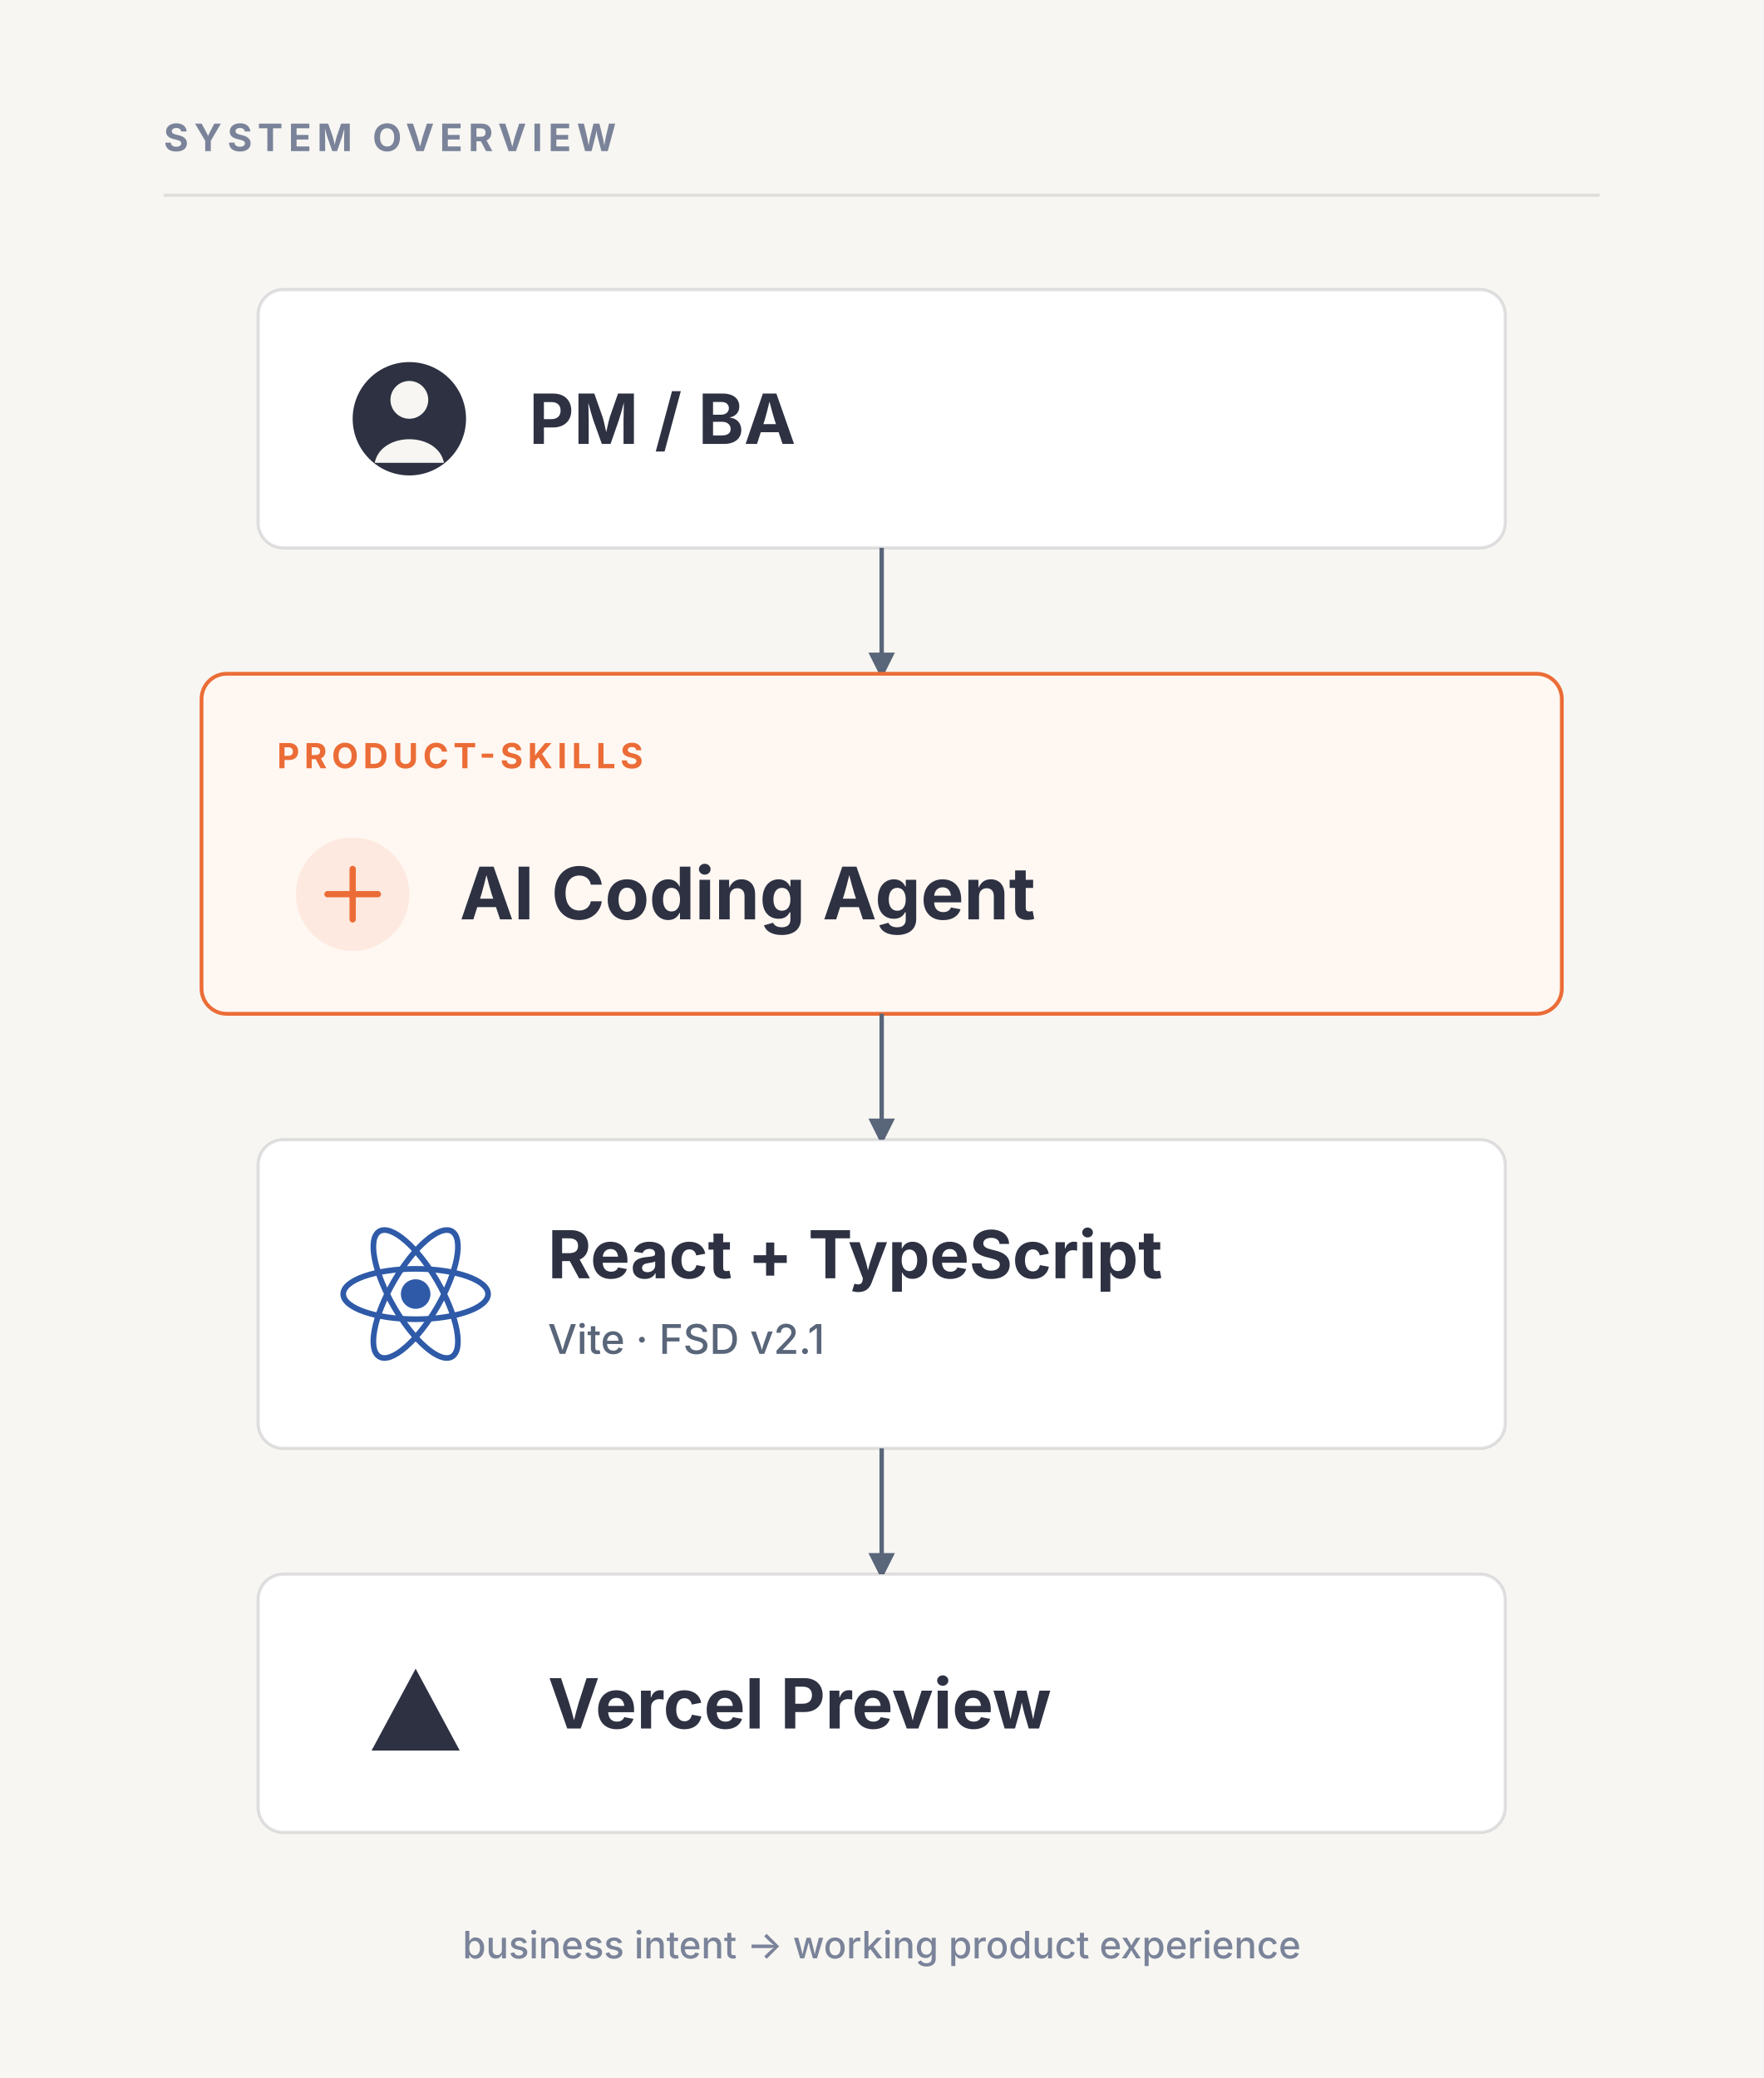
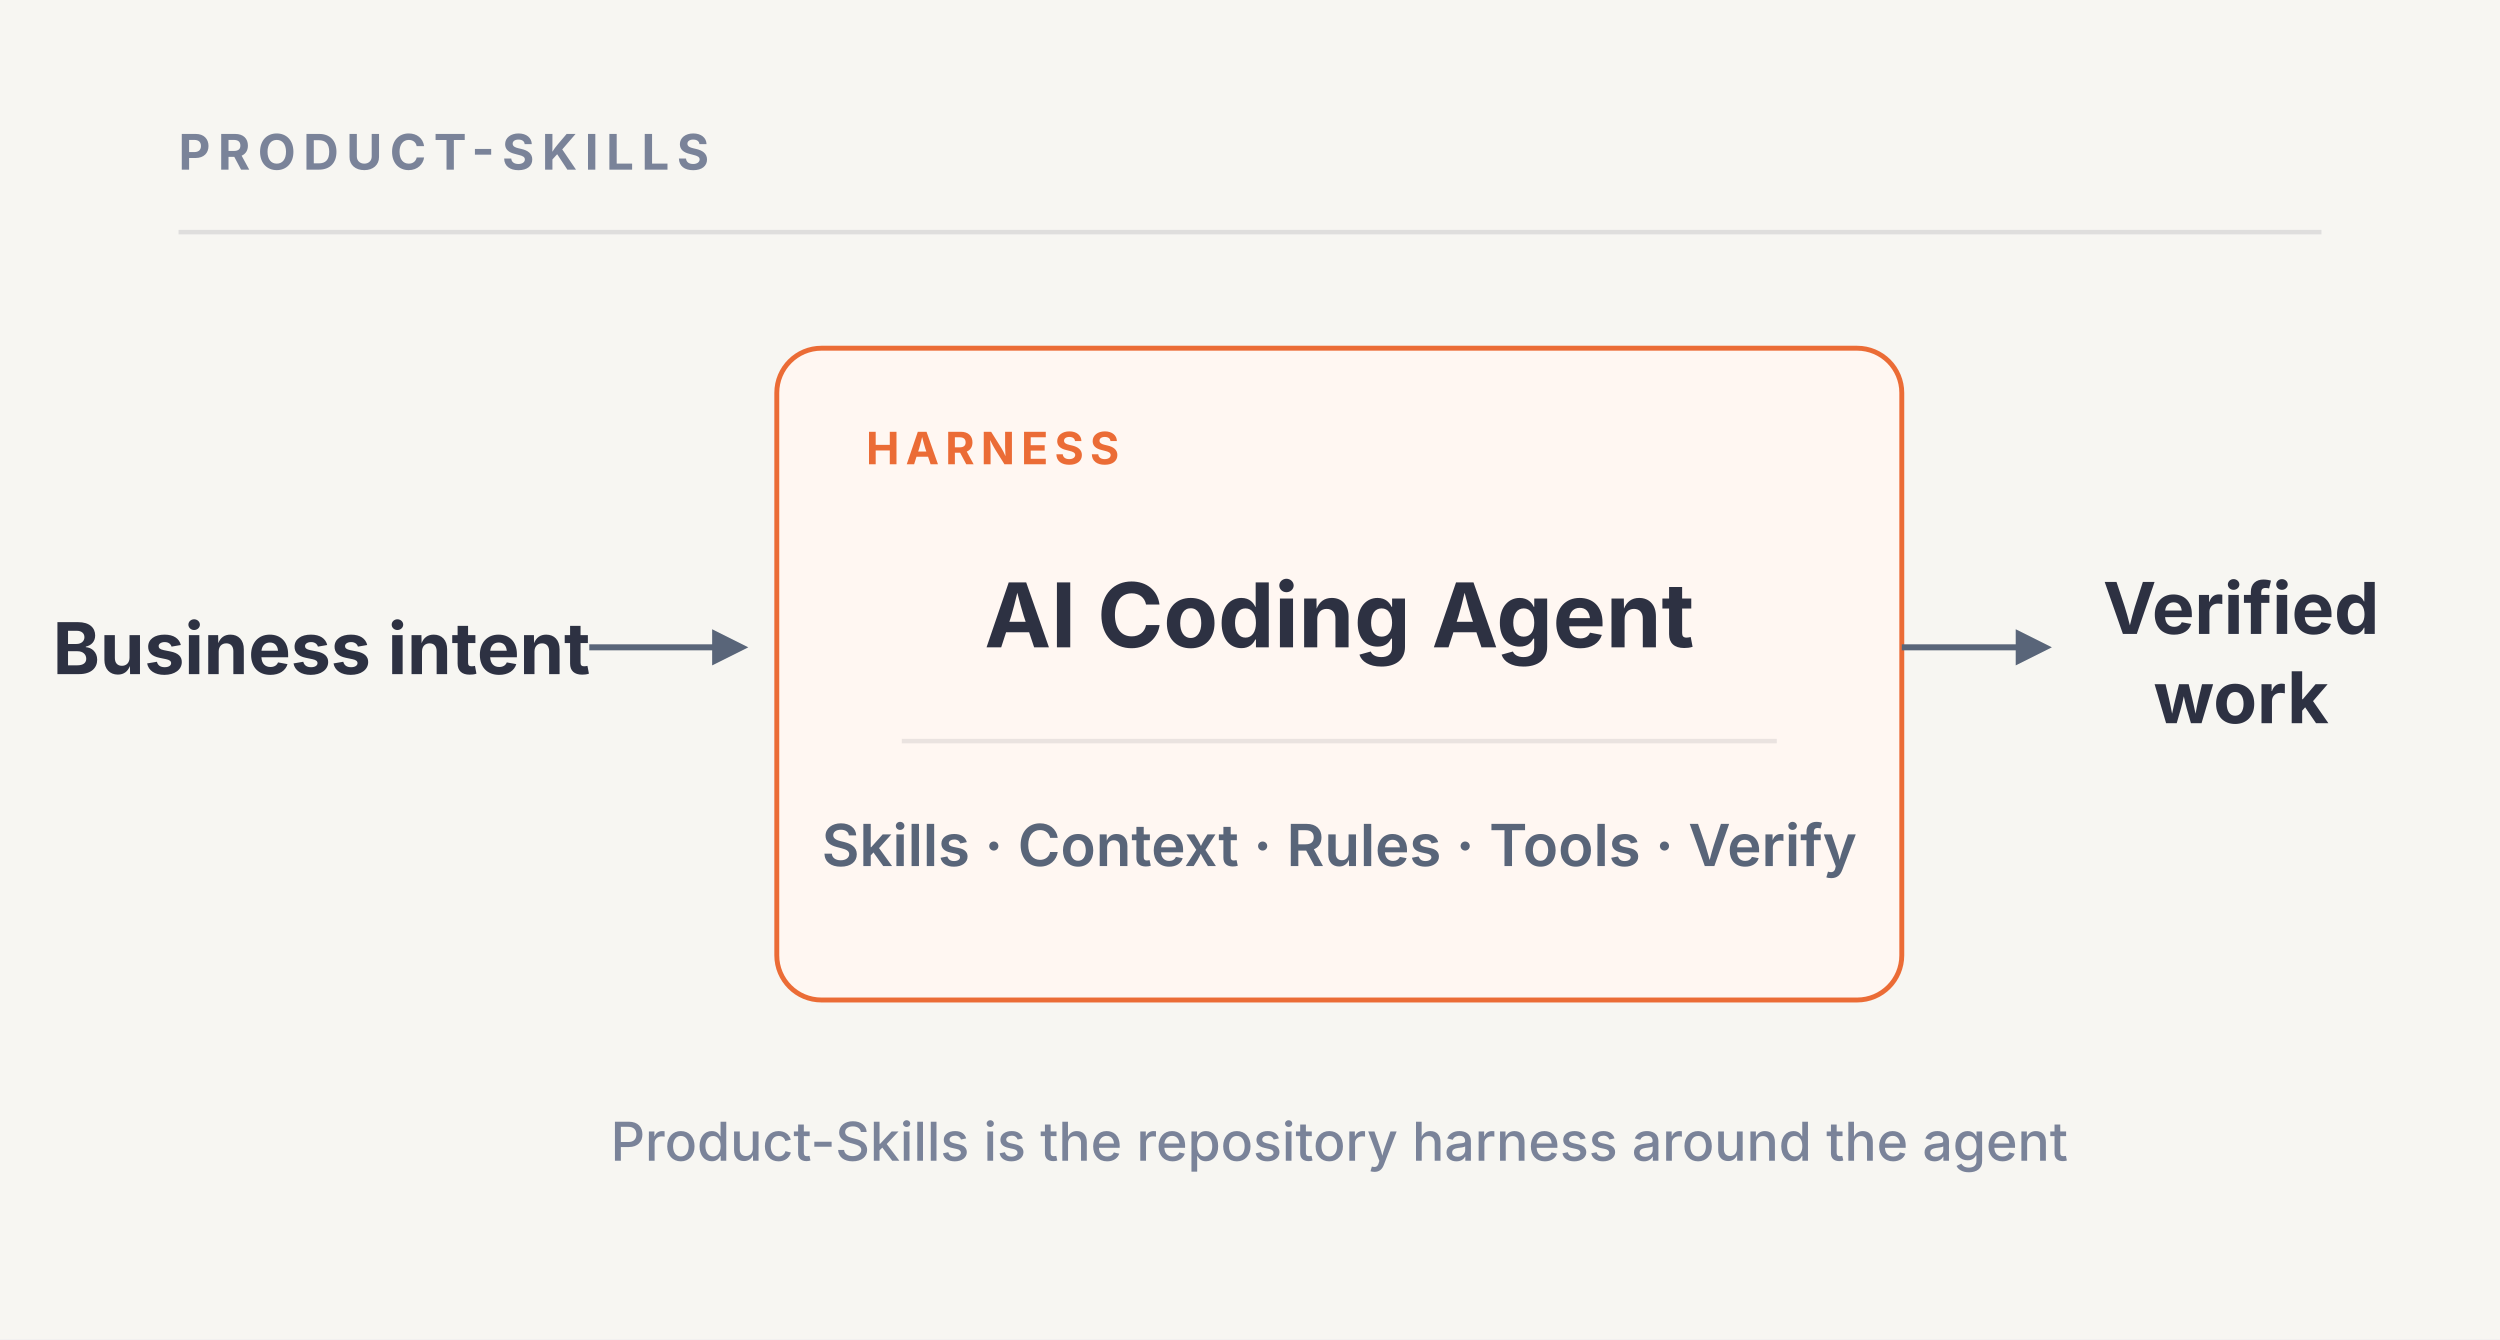
- <svg xmlns="http://www.w3.org/2000/svg" width="560" height="660" viewBox="0 0 560 660" role="img" aria-labelledby="title desc">
+ <svg xmlns="http://www.w3.org/2000/svg" width="560" height="300" viewBox="0 0 560 300" role="img" aria-labelledby="title desc">
  <defs>
    <marker id="arrow" viewBox="0 0 10 10" refX="8" refY="5" markerWidth="6" markerHeight="6" orient="auto">
      <path d="M0 0 L10 5 L0 10 Z" fill="#596579" />
    </marker>
  </defs>
-   <rect width="560" height="660" fill="#f7f6f2" />
+   <rect width="560" height="300" fill="#f7f6f2" />
  <g font-family="system-ui,-apple-system,BlinkMacSystemFont,Segoe UI,sans-serif" fill="#2d3142">
-     <text x="52" y="48" font-size="12" font-weight="700" letter-spacing="1.8" fill="#7a8399">SYSTEM OVERVIEW</text>
-     <line x1="52" y1="62" x2="508" y2="62" stroke="#2d3142" stroke-opacity=".12" />
-     <g transform="translate(82 92)">
-       <rect width="396" height="82" rx="8" fill="#ffffff" stroke="#2d3142" stroke-opacity=".14" />
-       <circle cx="48" cy="41" r="18" fill="#2d3142" />
-       <circle cx="48" cy="35" r="6" fill="#f7f6f2" />
-       <path d="M37 55c2-10 20-10 22 0" fill="#f7f6f2" />
-       <text x="86" y="49" font-size="22" font-weight="650">PM / BA</text>
-     </g>
-     <path d="M280 174V214" stroke="#596579" stroke-width="1.4" fill="none" marker-end="url(#arrow)" />
-     <g transform="translate(64 214)">
-       <rect width="432" height="108" rx="8" fill="#fff7f2" stroke="#eb6c36" stroke-width="1.2" />
-       <text x="24" y="30" font-size="11" font-weight="750" letter-spacing="1.5" fill="#eb6c36">PRODUCT-SKILLS</text>
-       <circle cx="48" cy="70" r="18" fill="#eb6c36" fill-opacity=".10" />
-       <path d="M40 70h16M48 62v16" stroke="#eb6c36" stroke-width="2" stroke-linecap="round" />
-       <text x="82" y="78" font-size="23" font-weight="650">AI Coding Agent</text>
-     </g>
-     <path d="M280 322V362" stroke="#596579" stroke-width="1.4" fill="none" marker-end="url(#arrow)" />
-     <g transform="translate(82 362)">
-       <rect width="396" height="98" rx="8" fill="#ffffff" stroke="#2d3142" stroke-opacity=".14" />
-       <g transform="translate(50 49)" stroke="#2e5aa8" fill="none" stroke-width="1.8">
-         <ellipse rx="23" ry="8" />
-         <ellipse rx="23" ry="8" transform="rotate(60)" />
-         <ellipse rx="23" ry="8" transform="rotate(120)" />
-         <circle r="3.8" fill="#2e5aa8" />
-       </g>
-       <text x="92" y="44" font-size="21" font-weight="650">React + TypeScript</text>
-       <text x="92" y="68" font-size="13" font-weight="550" fill="#596579">Vite · FSD v2.1</text>
-     </g>
-     <path d="M280 460V500" stroke="#596579" stroke-width="1.4" fill="none" marker-end="url(#arrow)" />
-     <g transform="translate(82 500)">
-       <rect width="396" height="82" rx="8" fill="#ffffff" stroke="#2d3142" stroke-opacity=".14" />
-       <path d="M36 56L50 30l14 26Z" fill="#2d3142" />
-       <text x="92" y="49" font-size="22" font-weight="650">Vercel Preview</text>
-     </g>
-     <text x="280" y="622" text-anchor="middle" font-size="12" font-weight="550" fill="#7a8399">business intent → working product experience</text>
+     <text x="40" y="38" font-size="11" font-weight="700" letter-spacing="1.7" fill="#7a8399">PRODUCT-SKILLS</text>
+     <line x1="40" y1="52" x2="520" y2="52" stroke="#2d3142" stroke-opacity=".12" />
+     <text x="72" y="151" text-anchor="middle" font-size="16" font-weight="650">Business intent</text>
+     <path d="M132 145H166" stroke="#596579" stroke-width="1.35" fill="none" marker-end="url(#arrow)" />
+     <rect x="174" y="78" width="252" height="146" rx="10" fill="#fff7f2" stroke="#eb6c36" stroke-width="1.1" />
+     <text x="194" y="104" font-size="10" font-weight="750" letter-spacing="1.4" fill="#eb6c36">HARNESS</text>
+     <text x="300" y="145" text-anchor="middle" font-size="20" font-weight="700">AI Coding Agent</text>
+     <line x1="202" y1="166" x2="398" y2="166" stroke="#2d3142" stroke-opacity=".10" />
+     <text x="300" y="194" text-anchor="middle" font-size="13" font-weight="600" fill="#596579">Skills · Context · Rules · Tools · Verify</text>
+     <path d="M426 145H458" stroke="#596579" stroke-width="1.35" fill="none" marker-end="url(#arrow)" />
+     <text x="502" y="142" text-anchor="middle" font-size="16" font-weight="650">Verified</text>
+     <text x="502" y="162" text-anchor="middle" font-size="16" font-weight="650">work</text>
+     <text x="300" y="260" text-anchor="middle" font-size="12" font-weight="550" fill="#7a8399">Product-Skills is the repository harness around the agent</text>
  </g>
</svg>
